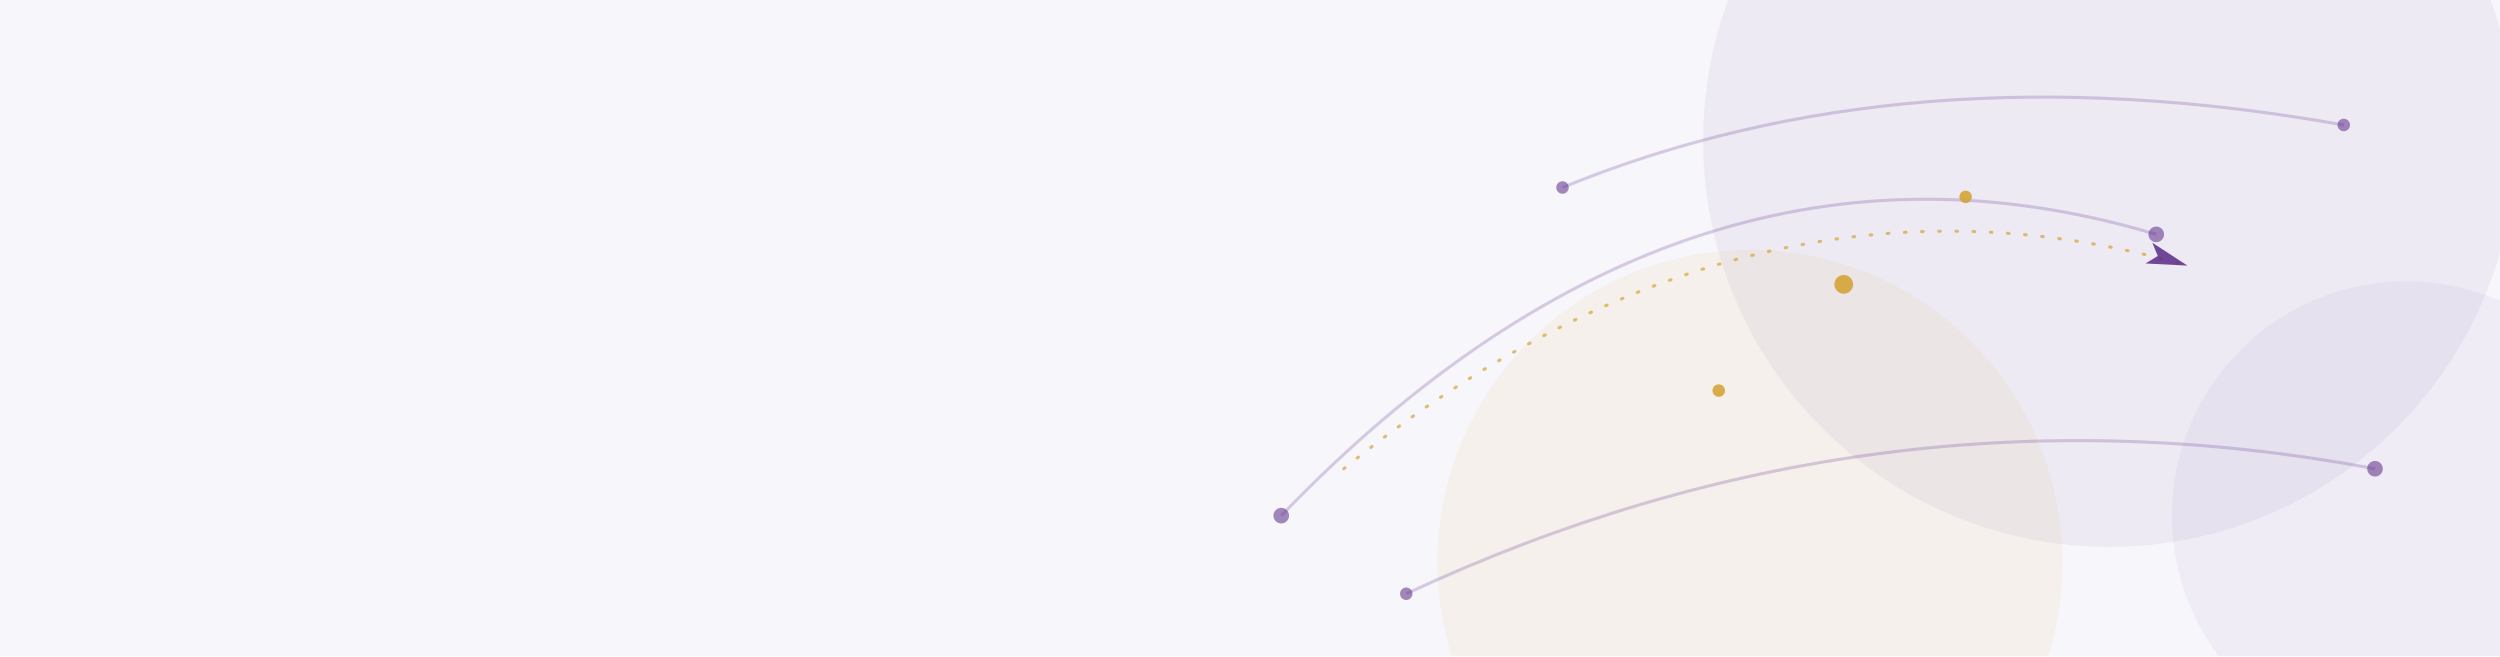
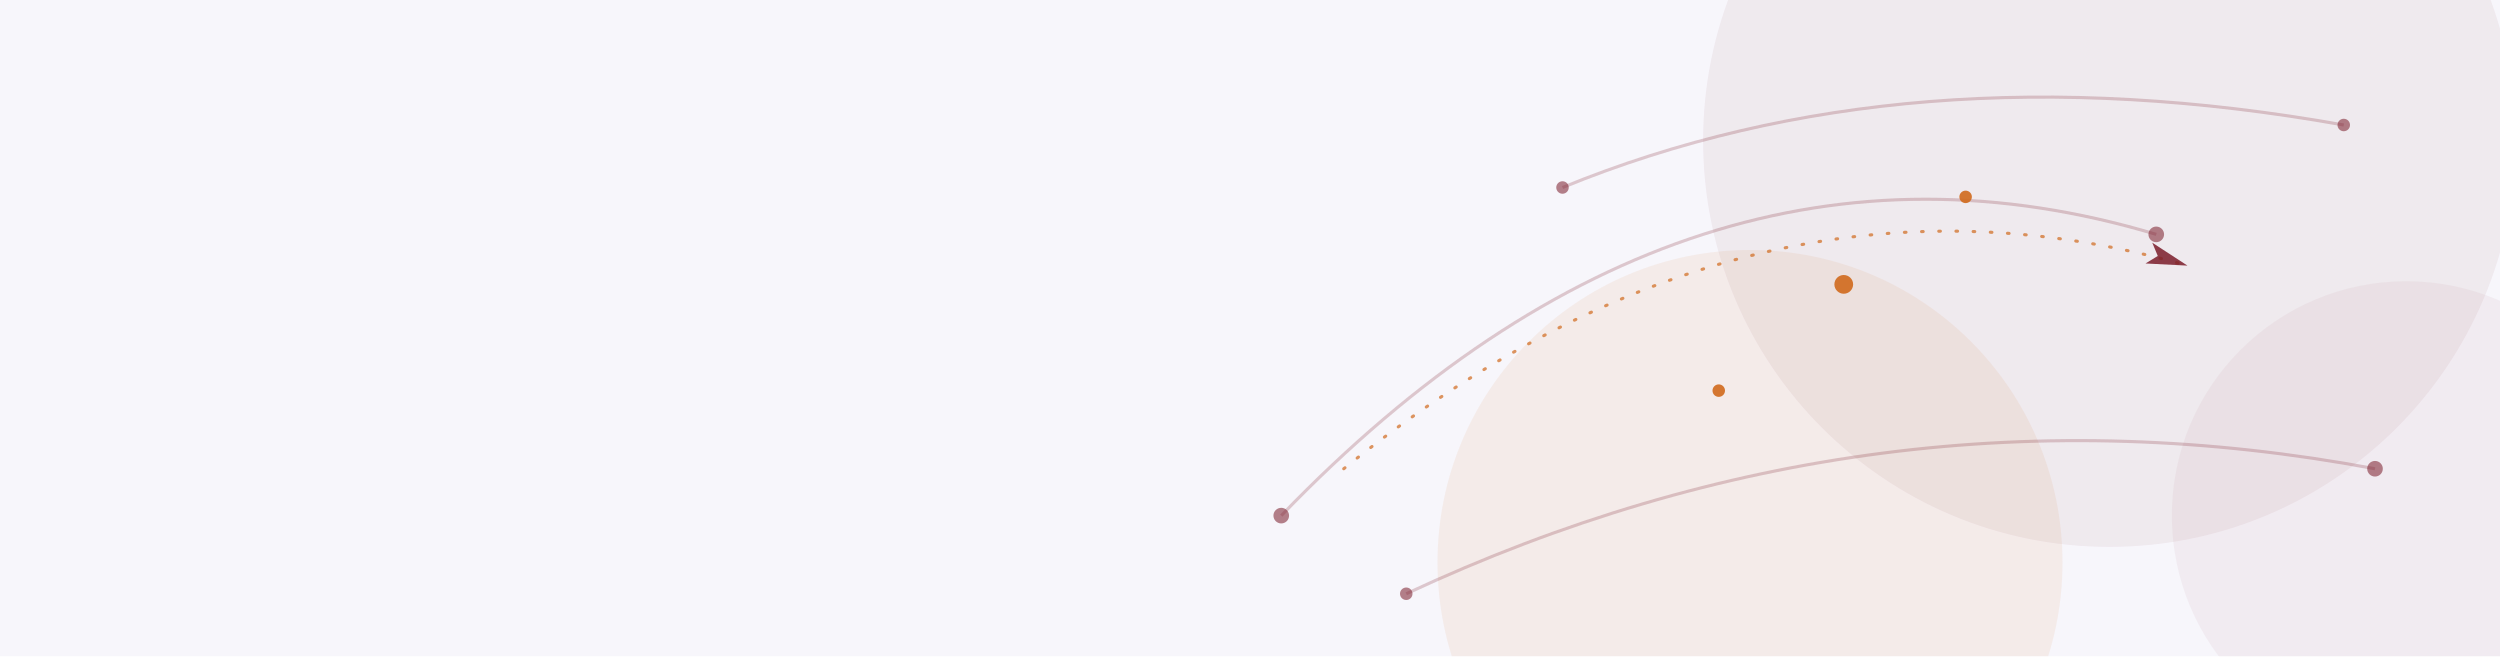
<svg xmlns="http://www.w3.org/2000/svg" viewBox="0 0 1600 420" preserveAspectRatio="xMidYMid slice">
  <rect width="1600" height="420" fill="#f7f6fb" />
-   <circle cx="1350" cy="90" r="260" fill="#5b2a86" opacity="0.06" />
-   <circle cx="1120" cy="360" r="200" fill="#d4a437" opacity="0.08" />
-   <circle cx="1540" cy="330" r="150" fill="#5b2a86" opacity="0.05" />
-   <g fill="none" stroke="#5b2a86" stroke-width="2" opacity="0.22">
+   <circle cx="1350" cy="90" r="260" fill="#7a1c2a" opacity="0.06" />
+   <circle cx="1120" cy="360" r="200" fill="#d0691c" opacity="0.08" />
+   <circle cx="1540" cy="330" r="150" fill="#7a1c2a" opacity="0.05" />
+   <g fill="none" stroke="#7a1c2a" stroke-width="2" opacity="0.22">
    <path d="M 820 330 Q 1080 60 1380 150" />
    <path d="M 900 380 Q 1200 240 1520 300" />
    <path d="M 1000 120 Q 1220 30 1500 80" />
  </g>
-   <g fill="none" stroke="#d4a437" stroke-width="2" stroke-dasharray="1 10" stroke-linecap="round" opacity="0.7">
+   <g fill="none" stroke="#d0691c" stroke-width="2" stroke-dasharray="1 10" stroke-linecap="round" opacity="0.7">
    <path d="M 860 300 Q 1120 90 1400 170" />
  </g>
-   <g fill="#5b2a86" opacity="0.55">
+   <g fill="#7a1c2a" opacity="0.55">
    <circle cx="820" cy="330" r="5" />
    <circle cx="1380" cy="150" r="5" />
    <circle cx="900" cy="380" r="4" />
    <circle cx="1520" cy="300" r="5" />
    <circle cx="1000" cy="120" r="4" />
    <circle cx="1500" cy="80" r="4" />
  </g>
-   <g fill="#d4a437" opacity="0.9">
+   <g fill="#d0691c" opacity="0.9">
    <circle cx="1180" cy="182" r="6" />
    <circle cx="1258" cy="126" r="4" />
    <circle cx="1100" cy="250" r="4" />
  </g>
-   <g transform="translate(1400,170) rotate(18)" fill="#5b2a86" opacity="0.85">
+   <g transform="translate(1400,170) rotate(18)" fill="#7a1c2a" opacity="0.85">
    <path d="M0 0 L-26 -7 L-20 0 L-26 7 Z" />
  </g>
</svg>
